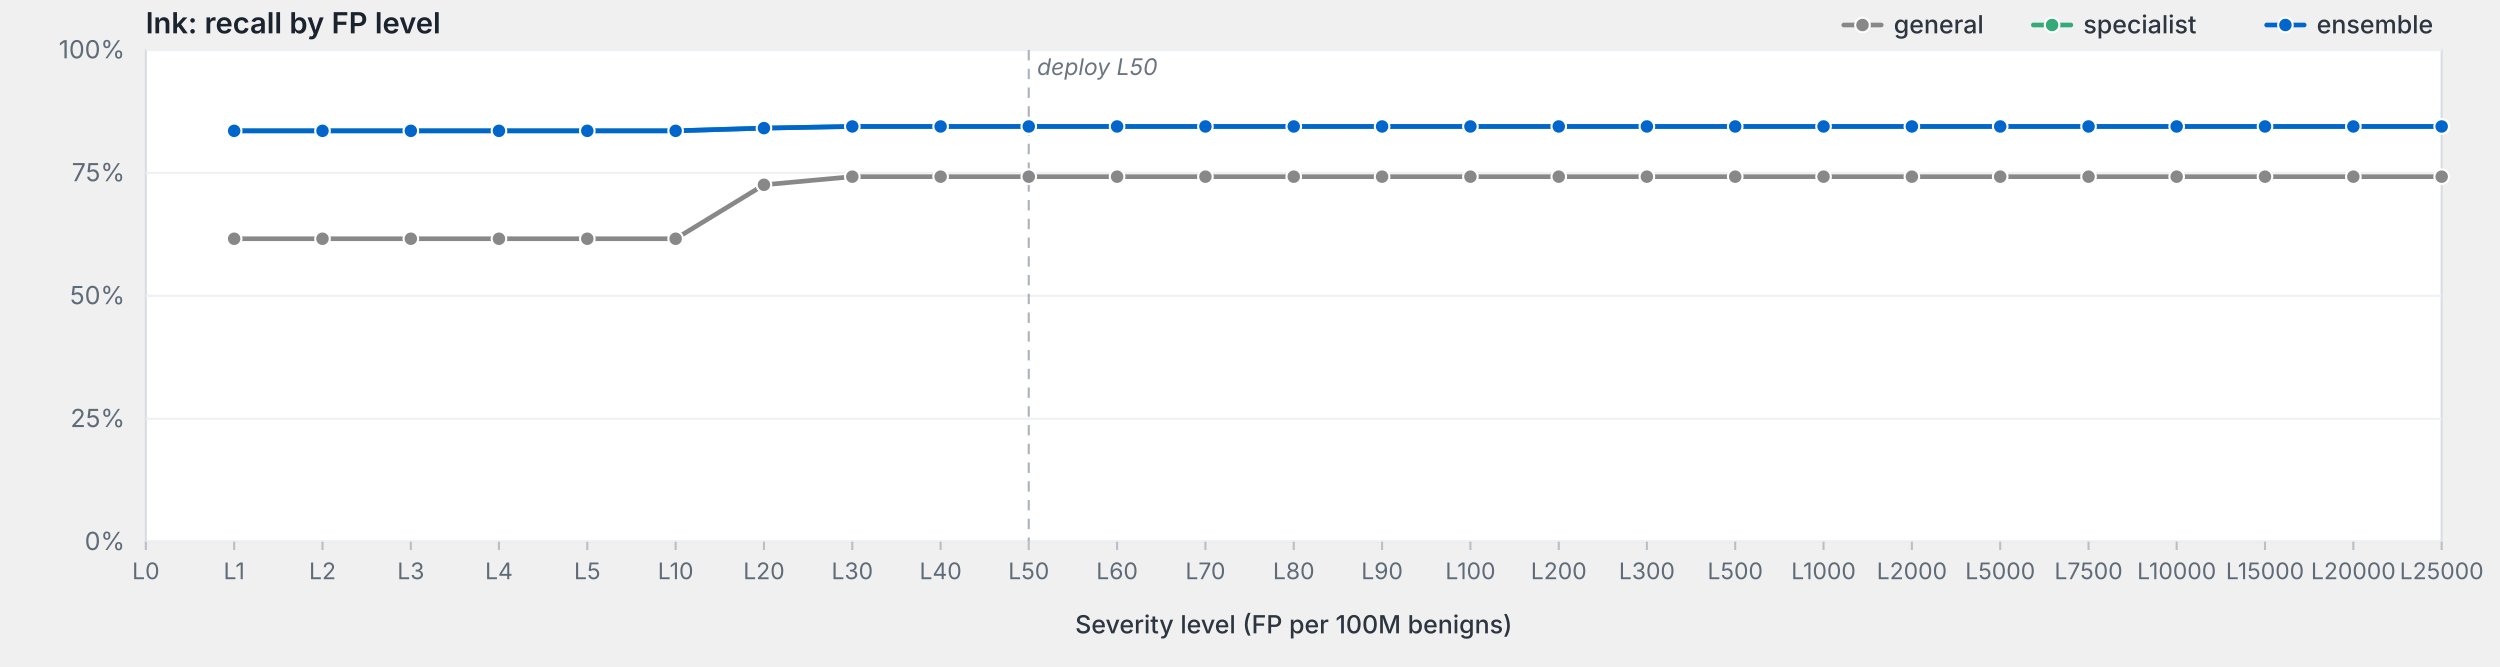
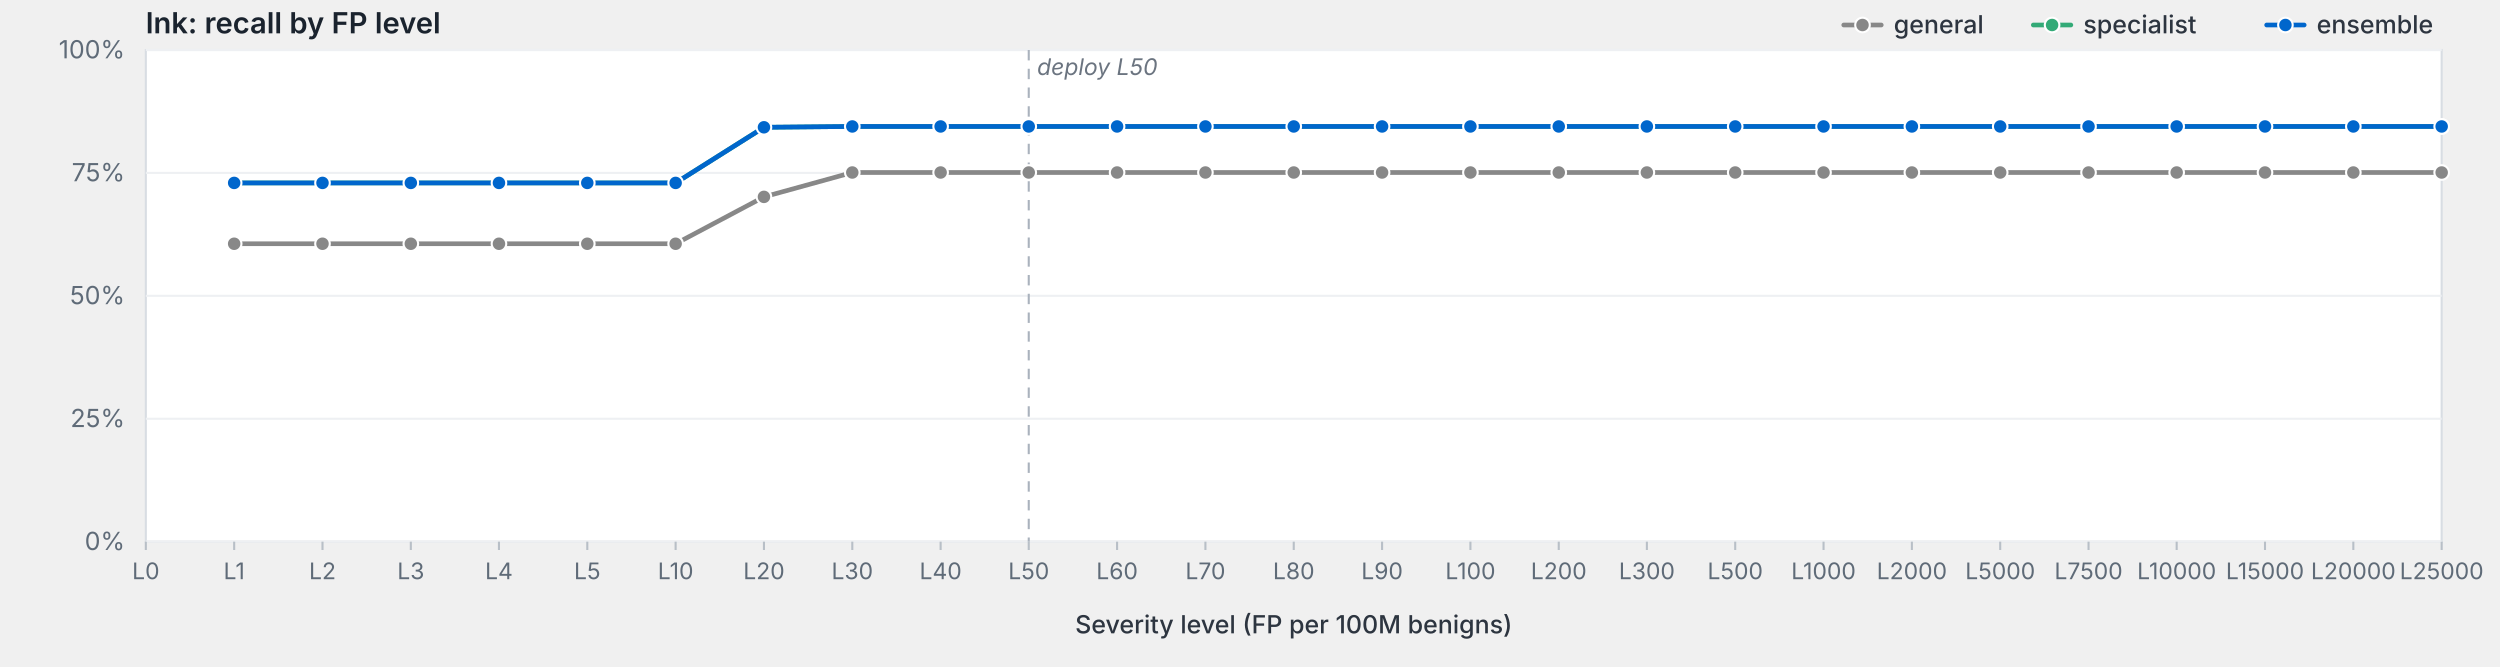
<svg xmlns="http://www.w3.org/2000/svg" viewBox="0 0 1200 320" width="1200" height="320" preserveAspectRatio="xMidYMid meet" role="img" aria-label="lnk: recall by FP level">
  <style>svg { background: #fdfdfd; }.frame { fill: #fff; stroke: #d8dde3; stroke-width: 1; }.grid { stroke: #eef0f3; stroke-width: 1; }.tick { stroke: #b8bfc7; stroke-width: 1; }.axis-label { fill: #5f6b78; font-family: -apple-system, BlinkMacSystemFont, "Segoe UI", system-ui, sans-serif; font-size: 12px; }.x-label { fill: #5f6b78; font-family: -apple-system, BlinkMacSystemFont, "Segoe UI", system-ui, sans-serif; font-size: 11px; }.axis-title { fill: #2d3540; font-family: -apple-system, BlinkMacSystemFont, "Segoe UI", system-ui, sans-serif; font-size: 12px; font-weight: 500; }.title { fill: #1a232e; font-family: -apple-system, BlinkMacSystemFont, "Segoe UI", system-ui, sans-serif; font-size: 14px; font-weight: 600; }.deploy-marker { stroke: #aab2bd; stroke-width: 1; stroke-dasharray: 5,4; }.deploy-label { fill: #6b7480; font-family: -apple-system, BlinkMacSystemFont, "Segoe UI", system-ui, sans-serif; font-size: 11px; font-style: italic; }.curve { fill: none; stroke-width: 2.25; stroke-linejoin: round; stroke-linecap: round; }.marker { stroke: #fff; stroke-width: 1; }.legend-text { fill: #2d3540; font-family: -apple-system, BlinkMacSystemFont, "Segoe UI", system-ui, sans-serif; font-size: 12px; font-weight: 500; }</style>
  <text class="title" x="70" y="16">lnk: recall by FP level</text>
  <rect class="frame" x="70" y="24" width="1102" height="236" />
  <line class="grid" x1="70" y1="260.0" x2="1172" y2="260.0" />
  <text class="axis-label" x="60" y="264.0" text-anchor="end">0%</text>
  <line class="grid" x1="70" y1="201.0" x2="1172" y2="201.0" />
  <text class="axis-label" x="60" y="205.0" text-anchor="end">25%</text>
  <line class="grid" x1="70" y1="142.0" x2="1172" y2="142.0" />
  <text class="axis-label" x="60" y="146.0" text-anchor="end">50%</text>
  <line class="grid" x1="70" y1="83.0" x2="1172" y2="83.0" />
  <text class="axis-label" x="60" y="87.0" text-anchor="end">75%</text>
  <line class="grid" x1="70" y1="24.0" x2="1172" y2="24.0" />
  <text class="axis-label" x="60" y="28.0" text-anchor="end">100%</text>
  <line class="deploy-marker" x1="493.8" y1="24" x2="493.8" y2="260" />
  <text class="deploy-label" x="497.8" y="36" text-anchor="start">deploy L50</text>
  <line class="tick" x1="70.0" y1="260" x2="70.0" y2="264" />
  <text class="x-label" x="70.0" y="278" text-anchor="middle">L0</text>
  <line class="tick" x1="112.4" y1="260" x2="112.4" y2="264" />
  <text class="x-label" x="112.4" y="278" text-anchor="middle">L1</text>
  <line class="tick" x1="154.8" y1="260" x2="154.8" y2="264" />
  <text class="x-label" x="154.8" y="278" text-anchor="middle">L2</text>
  <line class="tick" x1="197.2" y1="260" x2="197.2" y2="264" />
  <text class="x-label" x="197.2" y="278" text-anchor="middle">L3</text>
  <line class="tick" x1="239.5" y1="260" x2="239.5" y2="264" />
  <text class="x-label" x="239.5" y="278" text-anchor="middle">L4</text>
  <line class="tick" x1="281.9" y1="260" x2="281.9" y2="264" />
  <text class="x-label" x="281.9" y="278" text-anchor="middle">L5</text>
  <line class="tick" x1="324.3" y1="260" x2="324.3" y2="264" />
  <text class="x-label" x="324.3" y="278" text-anchor="middle">L10</text>
  <line class="tick" x1="366.7" y1="260" x2="366.7" y2="264" />
  <text class="x-label" x="366.7" y="278" text-anchor="middle">L20</text>
  <line class="tick" x1="409.1" y1="260" x2="409.1" y2="264" />
  <text class="x-label" x="409.1" y="278" text-anchor="middle">L30</text>
  <line class="tick" x1="451.5" y1="260" x2="451.5" y2="264" />
  <text class="x-label" x="451.5" y="278" text-anchor="middle">L40</text>
  <line class="tick" x1="493.8" y1="260" x2="493.8" y2="264" />
  <text class="x-label" x="493.8" y="278" text-anchor="middle">L50</text>
  <line class="tick" x1="536.2" y1="260" x2="536.2" y2="264" />
  <text class="x-label" x="536.2" y="278" text-anchor="middle">L60</text>
  <line class="tick" x1="578.6" y1="260" x2="578.6" y2="264" />
  <text class="x-label" x="578.6" y="278" text-anchor="middle">L70</text>
  <line class="tick" x1="621.0" y1="260" x2="621.0" y2="264" />
  <text class="x-label" x="621.0" y="278" text-anchor="middle">L80</text>
  <line class="tick" x1="663.4" y1="260" x2="663.4" y2="264" />
  <text class="x-label" x="663.4" y="278" text-anchor="middle">L90</text>
  <line class="tick" x1="705.8" y1="260" x2="705.8" y2="264" />
  <text class="x-label" x="705.8" y="278" text-anchor="middle">L100</text>
  <line class="tick" x1="748.2" y1="260" x2="748.2" y2="264" />
  <text class="x-label" x="748.2" y="278" text-anchor="middle">L200</text>
  <line class="tick" x1="790.5" y1="260" x2="790.5" y2="264" />
  <text class="x-label" x="790.5" y="278" text-anchor="middle">L300</text>
  <line class="tick" x1="832.9" y1="260" x2="832.9" y2="264" />
  <text class="x-label" x="832.9" y="278" text-anchor="middle">L500</text>
  <line class="tick" x1="875.3" y1="260" x2="875.3" y2="264" />
  <text class="x-label" x="875.3" y="278" text-anchor="middle">L1000</text>
  <line class="tick" x1="917.7" y1="260" x2="917.7" y2="264" />
  <text class="x-label" x="917.7" y="278" text-anchor="middle">L2000</text>
  <line class="tick" x1="960.1" y1="260" x2="960.1" y2="264" />
  <text class="x-label" x="960.1" y="278" text-anchor="middle">L5000</text>
  <line class="tick" x1="1002.5" y1="260" x2="1002.5" y2="264" />
  <text class="x-label" x="1002.5" y="278" text-anchor="middle">L7500</text>
  <line class="tick" x1="1044.8" y1="260" x2="1044.8" y2="264" />
  <text class="x-label" x="1044.8" y="278" text-anchor="middle">L10000</text>
  <line class="tick" x1="1087.2" y1="260" x2="1087.2" y2="264" />
  <text class="x-label" x="1087.2" y="278" text-anchor="middle">L15000</text>
  <line class="tick" x1="1129.6" y1="260" x2="1129.6" y2="264" />
  <text class="x-label" x="1129.6" y="278" text-anchor="middle">L20000</text>
  <line class="tick" x1="1172.0" y1="260" x2="1172.0" y2="264" />
  <text class="x-label" x="1172.0" y="278" text-anchor="middle">L25000</text>
  <text class="axis-title" x="621.0" y="304" text-anchor="middle">Severity level (FP per 100M benigns)</text>
-   <path class="curve" d="M112.4,114.6 L154.8,114.6 L197.2,114.6 L239.5,114.6 L281.9,114.6 L324.3,114.6 L366.7,88.7 L409.1,84.8 L451.5,84.8 L493.8,84.8 L536.2,84.8 L578.6,84.8 L621.0,84.8 L663.4,84.8 L705.8,84.8 L748.2,84.8 L790.5,84.8 L832.9,84.8 L875.3,84.8 L917.7,84.8 L960.1,84.8 L1002.5,84.8 L1044.8,84.8 L1087.2,84.8 L1129.6,84.8 L1172.0,84.8" stroke="#888" />
-   <circle class="marker" cx="112.4" cy="114.6" r="3.5" fill="#888" />
-   <circle class="marker" cx="154.8" cy="114.6" r="3.5" fill="#888" />
-   <circle class="marker" cx="197.2" cy="114.6" r="3.5" fill="#888" />
-   <circle class="marker" cx="239.5" cy="114.6" r="3.5" fill="#888" />
-   <circle class="marker" cx="281.9" cy="114.6" r="3.5" fill="#888" />
-   <circle class="marker" cx="324.3" cy="114.6" r="3.5" fill="#888" />
-   <circle class="marker" cx="366.7" cy="88.7" r="3.5" fill="#888" />
-   <circle class="marker" cx="409.1" cy="84.8" r="3.5" fill="#888" />
-   <circle class="marker" cx="451.5" cy="84.8" r="3.5" fill="#888" />
-   <circle class="marker" cx="493.8" cy="84.8" r="3.5" fill="#888" />
-   <circle class="marker" cx="536.2" cy="84.8" r="3.5" fill="#888" />
-   <circle class="marker" cx="578.6" cy="84.8" r="3.5" fill="#888" />
-   <circle class="marker" cx="621.0" cy="84.8" r="3.5" fill="#888" />
-   <circle class="marker" cx="663.4" cy="84.8" r="3.5" fill="#888" />
-   <circle class="marker" cx="705.8" cy="84.8" r="3.5" fill="#888" />
-   <circle class="marker" cx="748.2" cy="84.8" r="3.5" fill="#888" />
-   <circle class="marker" cx="790.5" cy="84.8" r="3.5" fill="#888" />
-   <circle class="marker" cx="832.9" cy="84.8" r="3.5" fill="#888" />
-   <circle class="marker" cx="875.3" cy="84.8" r="3.5" fill="#888" />
-   <circle class="marker" cx="917.7" cy="84.8" r="3.5" fill="#888" />
-   <circle class="marker" cx="960.1" cy="84.8" r="3.5" fill="#888" />
-   <circle class="marker" cx="1002.5" cy="84.8" r="3.5" fill="#888" />
-   <circle class="marker" cx="1044.8" cy="84.8" r="3.5" fill="#888" />
-   <circle class="marker" cx="1087.2" cy="84.8" r="3.5" fill="#888" />
-   <circle class="marker" cx="1129.6" cy="84.8" r="3.5" fill="#888" />
-   <circle class="marker" cx="1172.0" cy="84.8" r="3.5" fill="#888" />
-   <path class="curve" d="M112.4,62.8 L154.8,62.8 L197.2,62.8 L239.5,62.8 L281.9,62.8 L324.3,62.8 L366.7,61.5 L409.1,60.7 L451.5,60.7 L493.8,60.7 L536.2,60.7 L578.6,60.7 L621.0,60.7 L663.4,60.7 L705.8,60.7 L748.2,60.7 L790.5,60.7 L832.9,60.7 L875.3,60.7 L917.7,60.7 L960.1,60.7 L1002.5,60.7 L1044.8,60.7 L1087.2,60.7 L1129.6,60.7 L1172.0,60.7" stroke="#3a7" />
-   <circle class="marker" cx="112.4" cy="62.8" r="3.5" fill="#3a7" />
-   <circle class="marker" cx="154.8" cy="62.8" r="3.5" fill="#3a7" />
-   <circle class="marker" cx="197.2" cy="62.8" r="3.5" fill="#3a7" />
-   <circle class="marker" cx="239.5" cy="62.8" r="3.5" fill="#3a7" />
-   <circle class="marker" cx="281.9" cy="62.8" r="3.5" fill="#3a7" />
-   <circle class="marker" cx="324.3" cy="62.8" r="3.5" fill="#3a7" />
-   <circle class="marker" cx="366.7" cy="61.5" r="3.5" fill="#3a7" />
+   <path class="curve" d="M112.4,117.0 L154.8,117.0 L197.2,117.0 L239.5,117.0 L281.9,117.0 L324.3,117.0 L366.7,94.5 L409.1,82.8 L451.5,82.8 L493.8,82.8 L536.2,82.8 L578.6,82.8 L621.0,82.8 L663.4,82.8 L705.8,82.8 L748.2,82.8 L790.5,82.8 L832.9,82.8 L875.3,82.8 L917.7,82.8 L960.1,82.8 L1002.5,82.8 L1044.8,82.8 L1087.2,82.8 L1129.6,82.8 L1172.0,82.8" stroke="#888" />
+   <circle class="marker" cx="112.4" cy="117.0" r="3.5" fill="#888" />
+   <circle class="marker" cx="154.8" cy="117.0" r="3.5" fill="#888" />
+   <circle class="marker" cx="197.2" cy="117.0" r="3.5" fill="#888" />
+   <circle class="marker" cx="239.5" cy="117.0" r="3.5" fill="#888" />
+   <circle class="marker" cx="281.9" cy="117.0" r="3.5" fill="#888" />
+   <circle class="marker" cx="324.3" cy="117.0" r="3.5" fill="#888" />
+   <circle class="marker" cx="366.7" cy="94.5" r="3.5" fill="#888" />
+   <circle class="marker" cx="409.1" cy="82.8" r="3.5" fill="#888" />
+   <circle class="marker" cx="451.5" cy="82.8" r="3.5" fill="#888" />
+   <circle class="marker" cx="493.8" cy="82.8" r="3.5" fill="#888" />
+   <circle class="marker" cx="536.2" cy="82.8" r="3.5" fill="#888" />
+   <circle class="marker" cx="578.6" cy="82.8" r="3.5" fill="#888" />
+   <circle class="marker" cx="621.0" cy="82.8" r="3.5" fill="#888" />
+   <circle class="marker" cx="663.4" cy="82.8" r="3.5" fill="#888" />
+   <circle class="marker" cx="705.8" cy="82.8" r="3.5" fill="#888" />
+   <circle class="marker" cx="748.2" cy="82.8" r="3.5" fill="#888" />
+   <circle class="marker" cx="790.5" cy="82.8" r="3.5" fill="#888" />
+   <circle class="marker" cx="832.9" cy="82.8" r="3.5" fill="#888" />
+   <circle class="marker" cx="875.3" cy="82.8" r="3.5" fill="#888" />
+   <circle class="marker" cx="917.7" cy="82.8" r="3.5" fill="#888" />
+   <circle class="marker" cx="960.1" cy="82.8" r="3.5" fill="#888" />
+   <circle class="marker" cx="1002.5" cy="82.8" r="3.5" fill="#888" />
+   <circle class="marker" cx="1044.8" cy="82.8" r="3.5" fill="#888" />
+   <circle class="marker" cx="1087.2" cy="82.8" r="3.5" fill="#888" />
+   <circle class="marker" cx="1129.6" cy="82.8" r="3.5" fill="#888" />
+   <circle class="marker" cx="1172.0" cy="82.8" r="3.5" fill="#888" />
+   <path class="curve" d="M112.4,87.8 L154.8,87.8 L197.2,87.8 L239.5,87.8 L281.9,87.8 L324.3,87.8 L366.7,61.1 L409.1,60.7 L451.5,60.7 L493.8,60.7 L536.2,60.7 L578.6,60.7 L621.0,60.7 L663.4,60.7 L705.8,60.7 L748.2,60.7 L790.5,60.7 L832.9,60.7 L875.3,60.7 L917.7,60.7 L960.1,60.7 L1002.5,60.7 L1044.8,60.7 L1087.2,60.7 L1129.6,60.7 L1172.0,60.7" stroke="#3a7" />
+   <circle class="marker" cx="112.4" cy="87.8" r="3.5" fill="#3a7" />
+   <circle class="marker" cx="154.8" cy="87.8" r="3.5" fill="#3a7" />
+   <circle class="marker" cx="197.2" cy="87.8" r="3.5" fill="#3a7" />
+   <circle class="marker" cx="239.5" cy="87.8" r="3.5" fill="#3a7" />
+   <circle class="marker" cx="281.9" cy="87.8" r="3.5" fill="#3a7" />
+   <circle class="marker" cx="324.3" cy="87.8" r="3.5" fill="#3a7" />
+   <circle class="marker" cx="366.7" cy="61.1" r="3.5" fill="#3a7" />
  <circle class="marker" cx="409.1" cy="60.7" r="3.5" fill="#3a7" />
  <circle class="marker" cx="451.5" cy="60.7" r="3.5" fill="#3a7" />
  <circle class="marker" cx="493.8" cy="60.7" r="3.5" fill="#3a7" />
  <circle class="marker" cx="536.2" cy="60.7" r="3.5" fill="#3a7" />
  <circle class="marker" cx="578.6" cy="60.7" r="3.5" fill="#3a7" />
  <circle class="marker" cx="621.0" cy="60.7" r="3.5" fill="#3a7" />
  <circle class="marker" cx="663.4" cy="60.7" r="3.5" fill="#3a7" />
  <circle class="marker" cx="705.8" cy="60.7" r="3.5" fill="#3a7" />
  <circle class="marker" cx="748.2" cy="60.7" r="3.5" fill="#3a7" />
  <circle class="marker" cx="790.5" cy="60.7" r="3.5" fill="#3a7" />
  <circle class="marker" cx="832.9" cy="60.7" r="3.5" fill="#3a7" />
  <circle class="marker" cx="875.3" cy="60.7" r="3.5" fill="#3a7" />
  <circle class="marker" cx="917.7" cy="60.7" r="3.5" fill="#3a7" />
  <circle class="marker" cx="960.1" cy="60.7" r="3.5" fill="#3a7" />
  <circle class="marker" cx="1002.5" cy="60.7" r="3.5" fill="#3a7" />
  <circle class="marker" cx="1044.8" cy="60.7" r="3.5" fill="#3a7" />
  <circle class="marker" cx="1087.2" cy="60.7" r="3.5" fill="#3a7" />
  <circle class="marker" cx="1129.6" cy="60.7" r="3.5" fill="#3a7" />
  <circle class="marker" cx="1172.0" cy="60.7" r="3.5" fill="#3a7" />
-   <path class="curve" d="M112.4,62.8 L154.8,62.8 L197.2,62.8 L239.5,62.8 L281.9,62.8 L324.3,62.8 L366.7,61.5 L409.1,60.7 L451.5,60.7 L493.8,60.7 L536.2,60.7 L578.6,60.7 L621.0,60.7 L663.4,60.7 L705.8,60.7 L748.2,60.7 L790.5,60.7 L832.9,60.7 L875.3,60.7 L917.7,60.7 L960.1,60.7 L1002.5,60.7 L1044.8,60.7 L1087.2,60.7 L1129.6,60.7 L1172.0,60.7" stroke="#06c" />
-   <circle class="marker" cx="112.4" cy="62.8" r="3.5" fill="#06c" />
-   <circle class="marker" cx="154.8" cy="62.8" r="3.5" fill="#06c" />
-   <circle class="marker" cx="197.2" cy="62.8" r="3.5" fill="#06c" />
-   <circle class="marker" cx="239.5" cy="62.8" r="3.5" fill="#06c" />
-   <circle class="marker" cx="281.9" cy="62.8" r="3.5" fill="#06c" />
-   <circle class="marker" cx="324.3" cy="62.8" r="3.5" fill="#06c" />
-   <circle class="marker" cx="366.7" cy="61.5" r="3.5" fill="#06c" />
+   <path class="curve" d="M112.4,87.8 L154.8,87.8 L197.2,87.8 L239.5,87.8 L281.9,87.8 L324.3,87.8 L366.7,61.1 L409.1,60.7 L451.5,60.7 L493.8,60.7 L536.2,60.7 L578.6,60.7 L621.0,60.7 L663.4,60.7 L705.8,60.7 L748.2,60.7 L790.5,60.7 L832.9,60.7 L875.3,60.7 L917.7,60.7 L960.1,60.7 L1002.5,60.7 L1044.8,60.7 L1087.2,60.7 L1129.6,60.7 L1172.0,60.7" stroke="#06c" />
+   <circle class="marker" cx="112.4" cy="87.8" r="3.5" fill="#06c" />
+   <circle class="marker" cx="154.8" cy="87.8" r="3.5" fill="#06c" />
+   <circle class="marker" cx="197.2" cy="87.8" r="3.5" fill="#06c" />
+   <circle class="marker" cx="239.5" cy="87.8" r="3.5" fill="#06c" />
+   <circle class="marker" cx="281.9" cy="87.8" r="3.5" fill="#06c" />
+   <circle class="marker" cx="324.3" cy="87.8" r="3.5" fill="#06c" />
+   <circle class="marker" cx="366.7" cy="61.1" r="3.5" fill="#06c" />
  <circle class="marker" cx="409.1" cy="60.7" r="3.5" fill="#06c" />
  <circle class="marker" cx="451.5" cy="60.7" r="3.5" fill="#06c" />
  <circle class="marker" cx="493.8" cy="60.7" r="3.5" fill="#06c" />
  <circle class="marker" cx="536.2" cy="60.7" r="3.5" fill="#06c" />
  <circle class="marker" cx="578.6" cy="60.7" r="3.5" fill="#06c" />
  <circle class="marker" cx="621.0" cy="60.7" r="3.5" fill="#06c" />
  <circle class="marker" cx="663.4" cy="60.7" r="3.5" fill="#06c" />
  <circle class="marker" cx="705.8" cy="60.7" r="3.5" fill="#06c" />
  <circle class="marker" cx="748.2" cy="60.7" r="3.5" fill="#06c" />
  <circle class="marker" cx="790.5" cy="60.7" r="3.5" fill="#06c" />
  <circle class="marker" cx="832.9" cy="60.7" r="3.5" fill="#06c" />
  <circle class="marker" cx="875.3" cy="60.7" r="3.5" fill="#06c" />
  <circle class="marker" cx="917.7" cy="60.7" r="3.5" fill="#06c" />
  <circle class="marker" cx="960.1" cy="60.7" r="3.5" fill="#06c" />
  <circle class="marker" cx="1002.5" cy="60.7" r="3.5" fill="#06c" />
  <circle class="marker" cx="1044.8" cy="60.7" r="3.5" fill="#06c" />
  <circle class="marker" cx="1087.2" cy="60.7" r="3.5" fill="#06c" />
  <circle class="marker" cx="1129.6" cy="60.7" r="3.5" fill="#06c" />
  <circle class="marker" cx="1172.0" cy="60.7" r="3.5" fill="#06c" />
  <line x1="1088.0" y1="12.0" x2="1106.0" y2="12.0" stroke="#06c" stroke-width="2.25" stroke-linecap="round" />
  <circle cx="1097.0" cy="12.0" r="3.5" fill="#06c" stroke="#fff" stroke-width="1" />
  <text class="legend-text" x="1112.0" y="16.0">ensemble</text>
  <line x1="976.0" y1="12.0" x2="994.0" y2="12.0" stroke="#3a7" stroke-width="2.25" stroke-linecap="round" />
  <circle cx="985.0" cy="12.0" r="3.5" fill="#3a7" stroke="#fff" stroke-width="1" />
  <text class="legend-text" x="1000.0" y="16.0">specialist</text>
  <line x1="885.0" y1="12.0" x2="903.0" y2="12.0" stroke="#888" stroke-width="2.25" stroke-linecap="round" />
  <circle cx="894.0" cy="12.0" r="3.5" fill="#888" stroke="#fff" stroke-width="1" />
  <text class="legend-text" x="909.0" y="16.0">general</text>
</svg>
